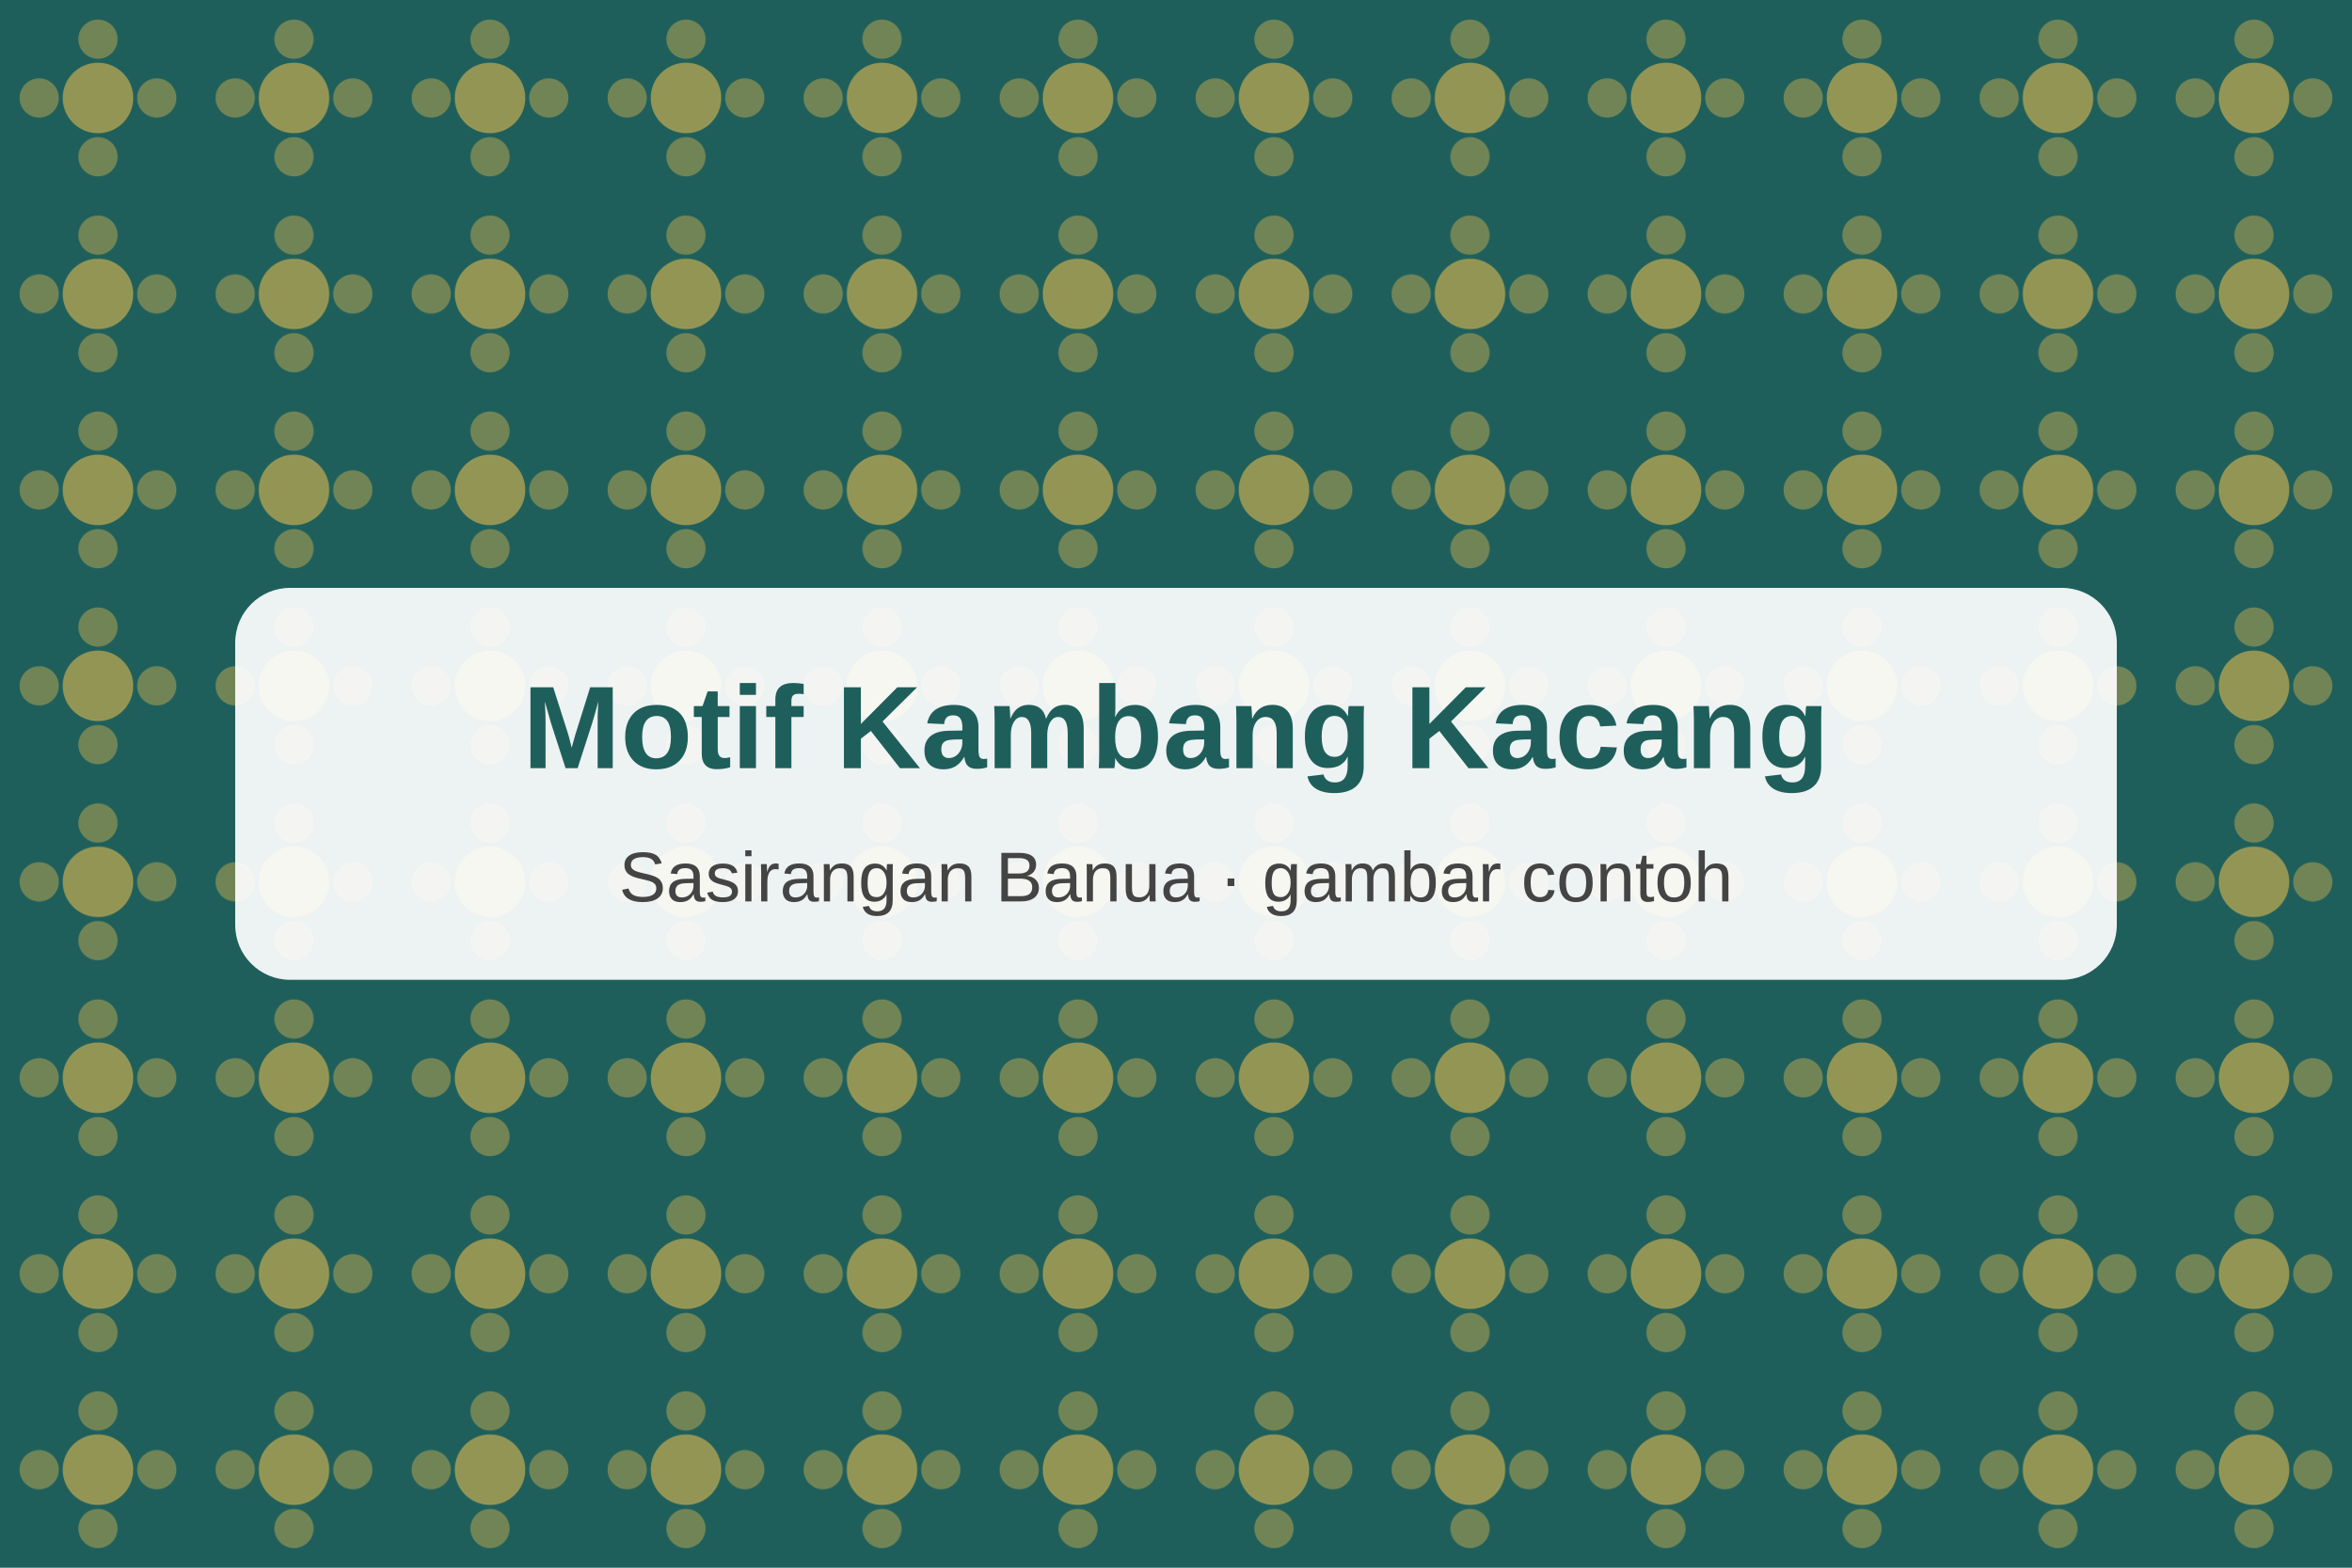
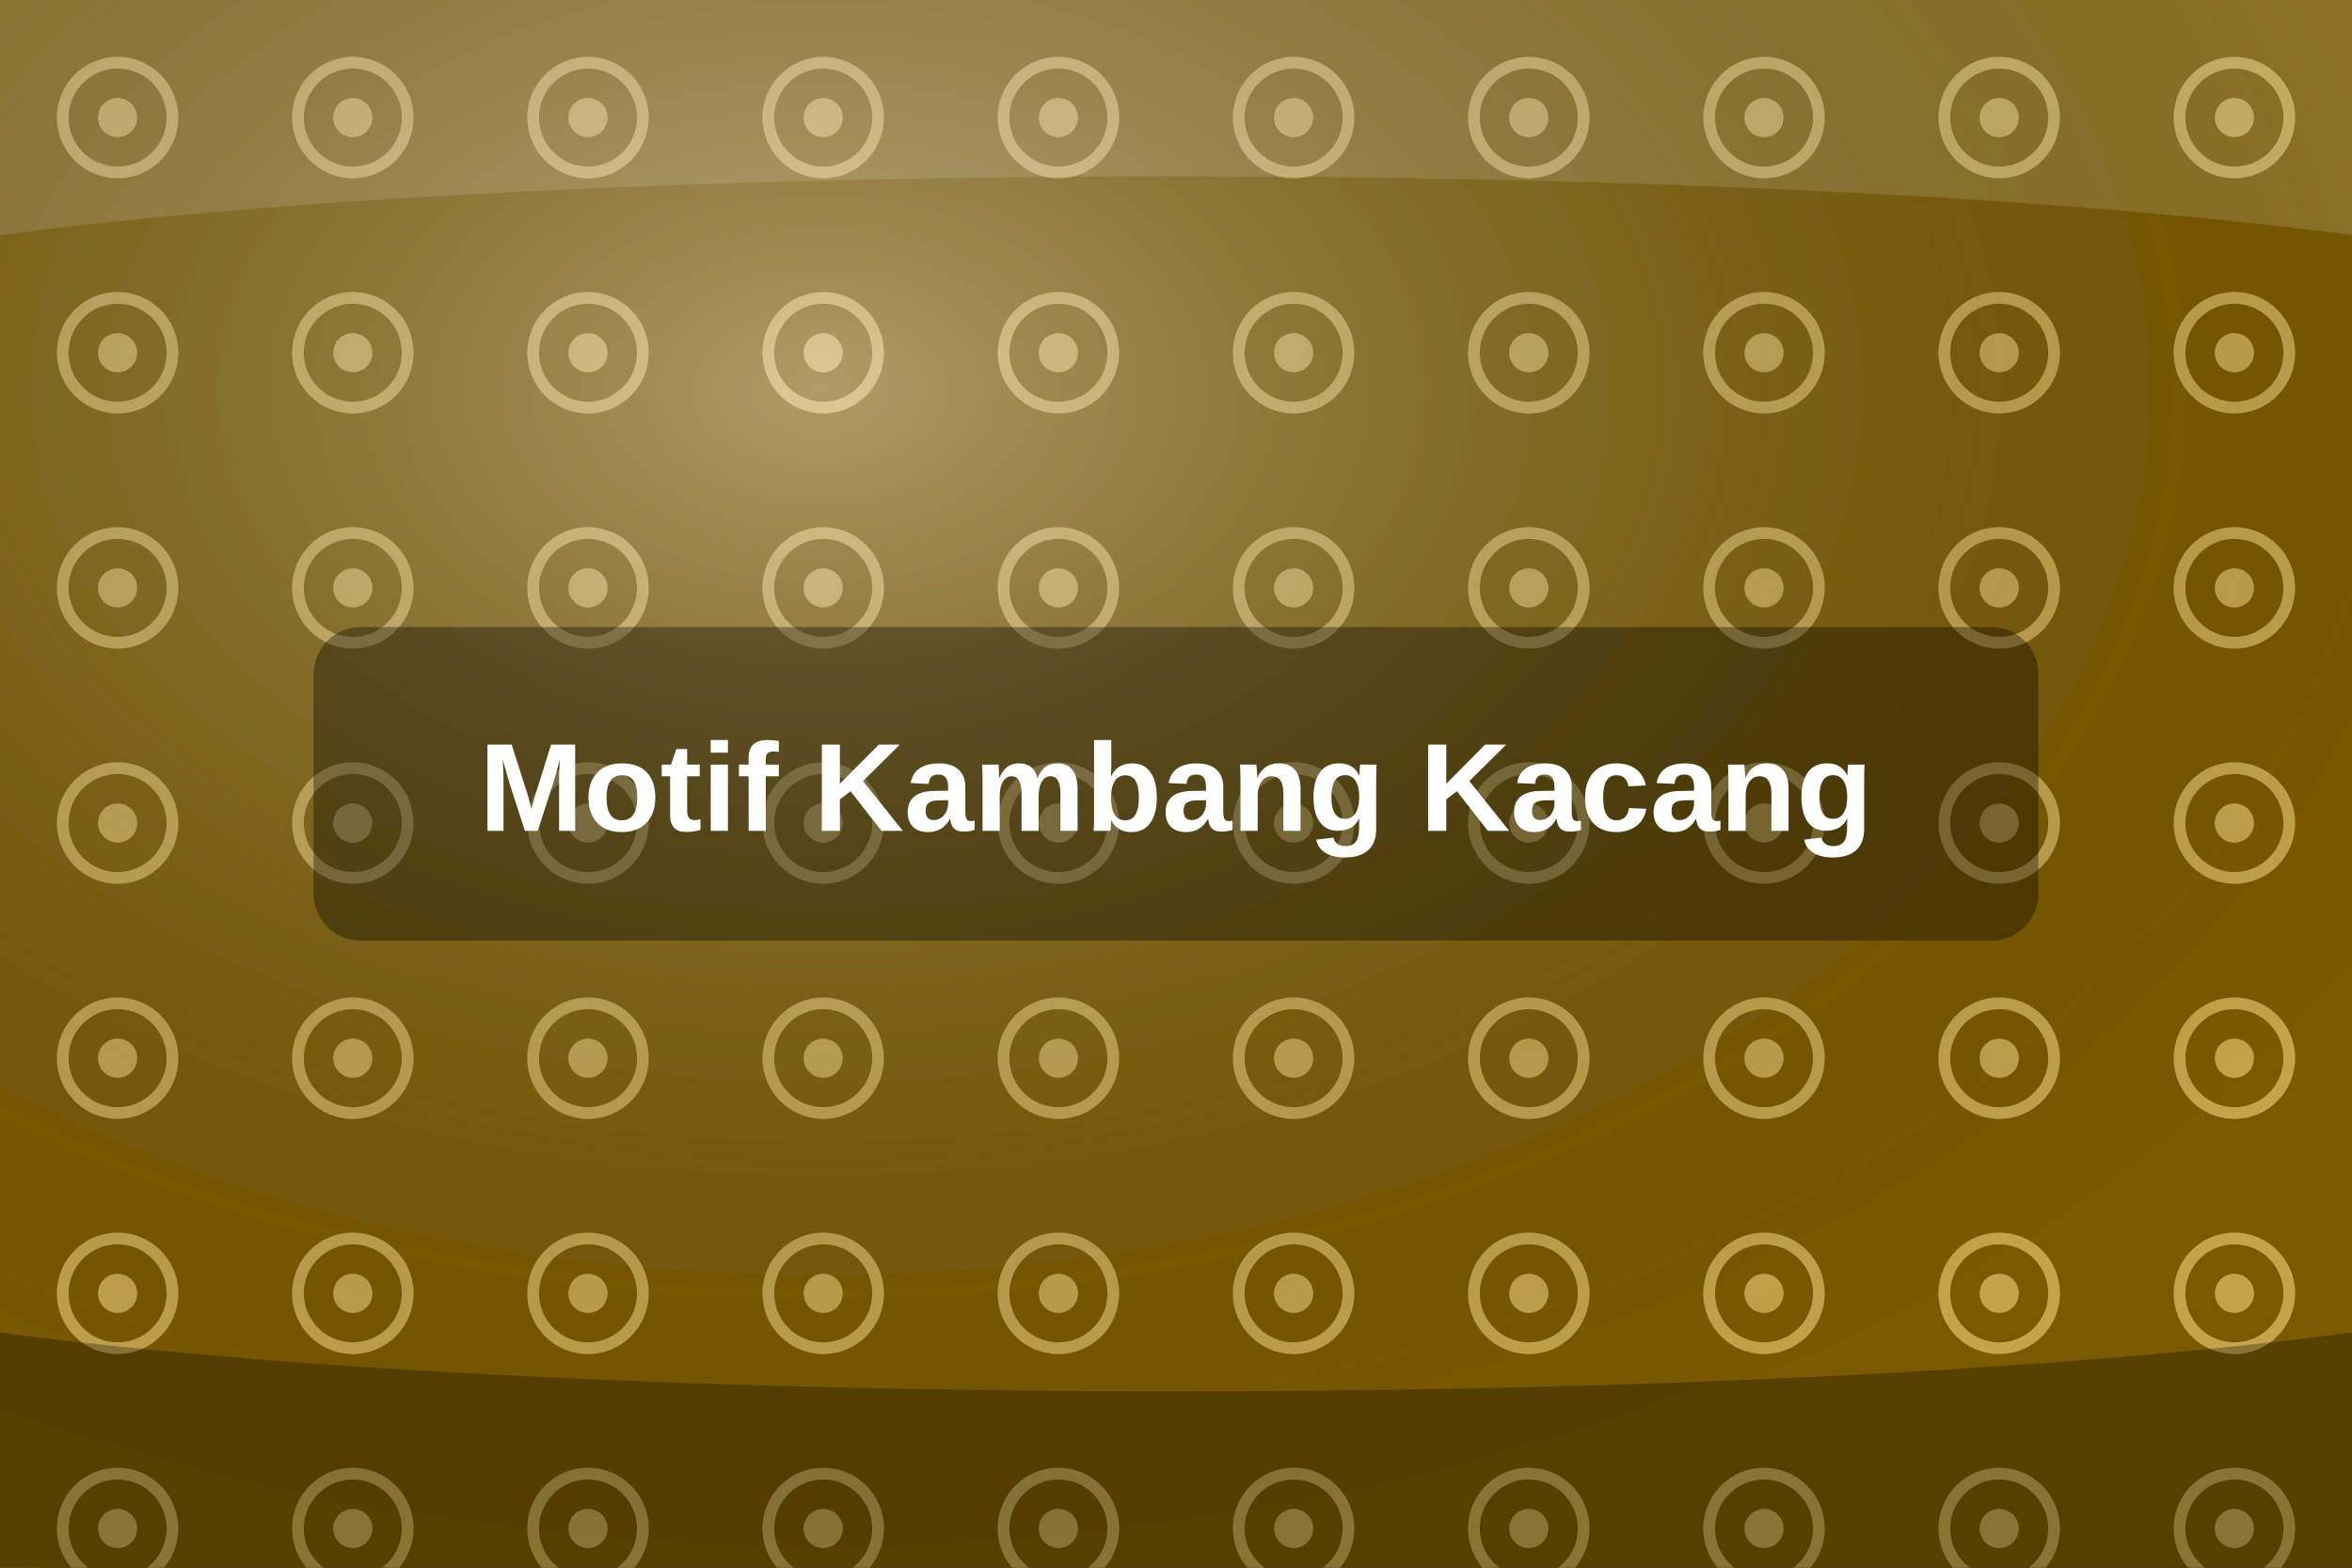
<svg xmlns="http://www.w3.org/2000/svg" width="600" height="400" viewBox="0 0 600 400">
  <defs>
-     <pattern id="p" width="50" height="50" patternUnits="userSpaceOnUse">
-       <circle cx="25" cy="25" r="9" fill="#f2c14e" />
-       <circle cx="25" cy="10" r="5" fill="#f2c14e" opacity=".7" />
-       <circle cx="25" cy="40" r="5" fill="#f2c14e" opacity=".7" />
-       <circle cx="10" cy="25" r="5" fill="#f2c14e" opacity=".7" />
-       <circle cx="40" cy="25" r="5" fill="#f2c14e" opacity=".7" />
+     <linearGradient id="bg" x1="0" y1="0" x2="1" y2="1">
+       <stop offset="0" stop-color="#b8860b" />
+       <stop offset="0.5" stop-color="#8a6500" />
+       <stop offset="1" stop-color="#3d2a00" />
+     </linearGradient>
+     <radialGradient id="light" cx="0.35" cy="0.25" r="0.75">
+       <stop offset="0" stop-color="#ffffff" stop-opacity="0.4" />
+       <stop offset="1" stop-color="#000000" stop-opacity="0" />
+     </radialGradient>
+     <filter id="shadow" x="-20%" y="-20%" width="140%" height="140%">
+       <feDropShadow dx="0" dy="12" stdDeviation="14" flood-color="#000" flood-opacity="0.45" />
+     </filter>
+     <pattern id="p" width="60" height="60" patternUnits="userSpaceOnUse">
+       <circle cx="30" cy="30" r="14" fill="none" stroke="#ffe08a" stroke-width="3" />
+       <circle cx="30" cy="30" r="5" fill="#ffe08a" />
    </pattern>
  </defs>
-   <rect width="600" height="400" fill="#1f5f5b" />
-   <rect width="600" height="400" fill="url(#p)" opacity="0.55" />
-   <rect x="60" y="150" width="480" height="100" rx="14" fill="#ffffff" opacity="0.92" />
-   <text x="300" y="196" text-anchor="middle" font-family="Segoe UI, Arial, sans-serif" font-size="30" font-weight="700" fill="#1f5f5b">Motif Kambang Kacang</text>
-   <text x="300" y="230" text-anchor="middle" font-family="Segoe UI, Arial, sans-serif" font-size="18" fill="#444">Sasirangan Banua · gambar contoh</text>
+   <rect width="600" height="400" fill="url(#bg)" />
+   <g filter="url(#shadow)">
+     <rect x="0" y="0" width="600" height="400" fill="#7a5a00" />
+     <rect x="0" y="0" width="600" height="400" fill="url(#p)" opacity="0.55" />
+     <path d="M0 0 C150 -20 450 -20 600 0 L600 60 C450 40 150 40 0 60 Z" fill="#ffffff" opacity="0.15" />
+     <path d="M0 400 C150 420 450 420 600 400 L600 340 C450 360 150 360 0 340 Z" fill="#000000" opacity="0.3" />
+     <rect x="0" y="0" width="600" height="400" fill="url(#light)" />
+   </g>
+   <rect x="80" y="160" width="440" height="80" rx="12" fill="#000000" opacity="0.35" />
+   <text x="300" y="212" text-anchor="middle" font-family="Segoe UI, Arial, sans-serif" font-size="32" font-weight="700" fill="#ffffff">Motif Kambang Kacang</text>
</svg>
